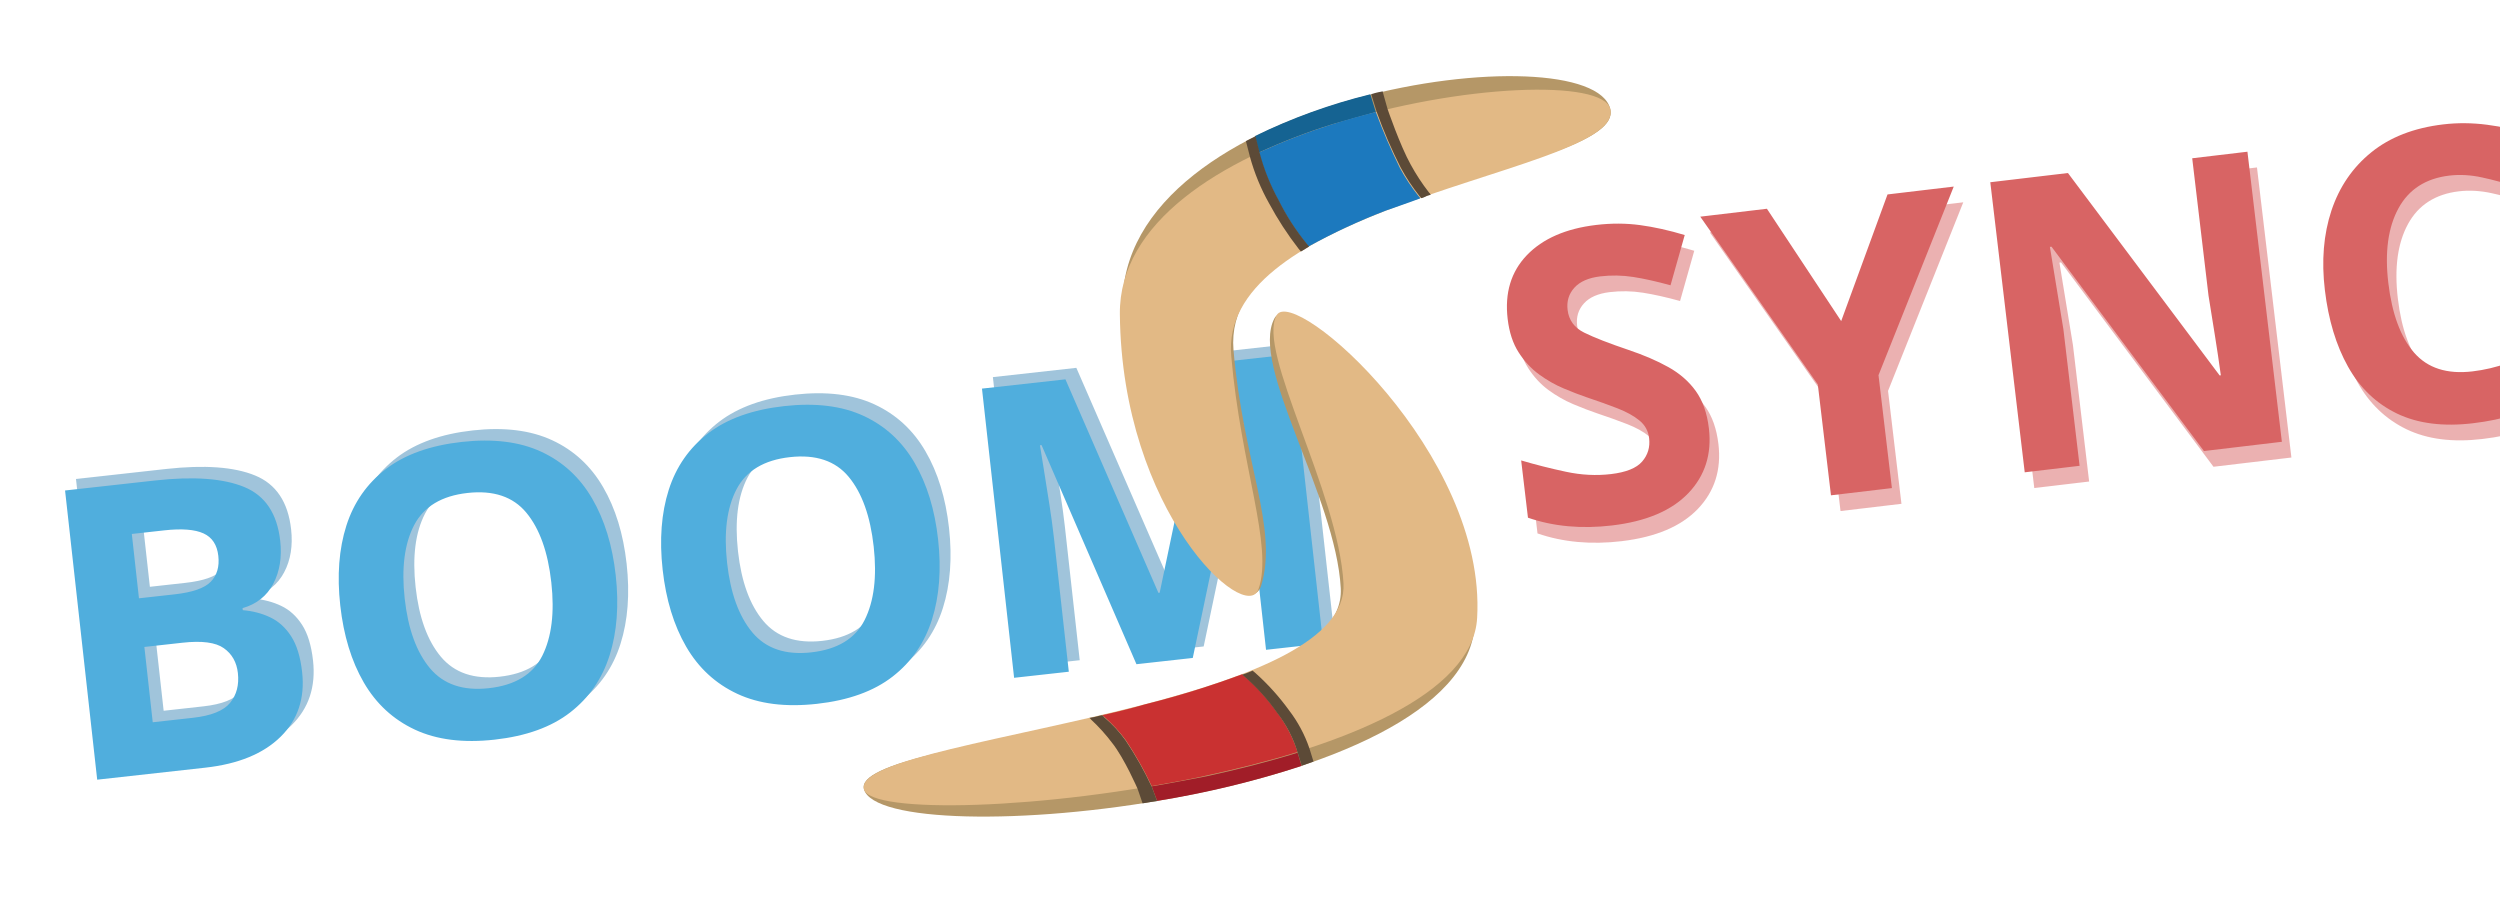
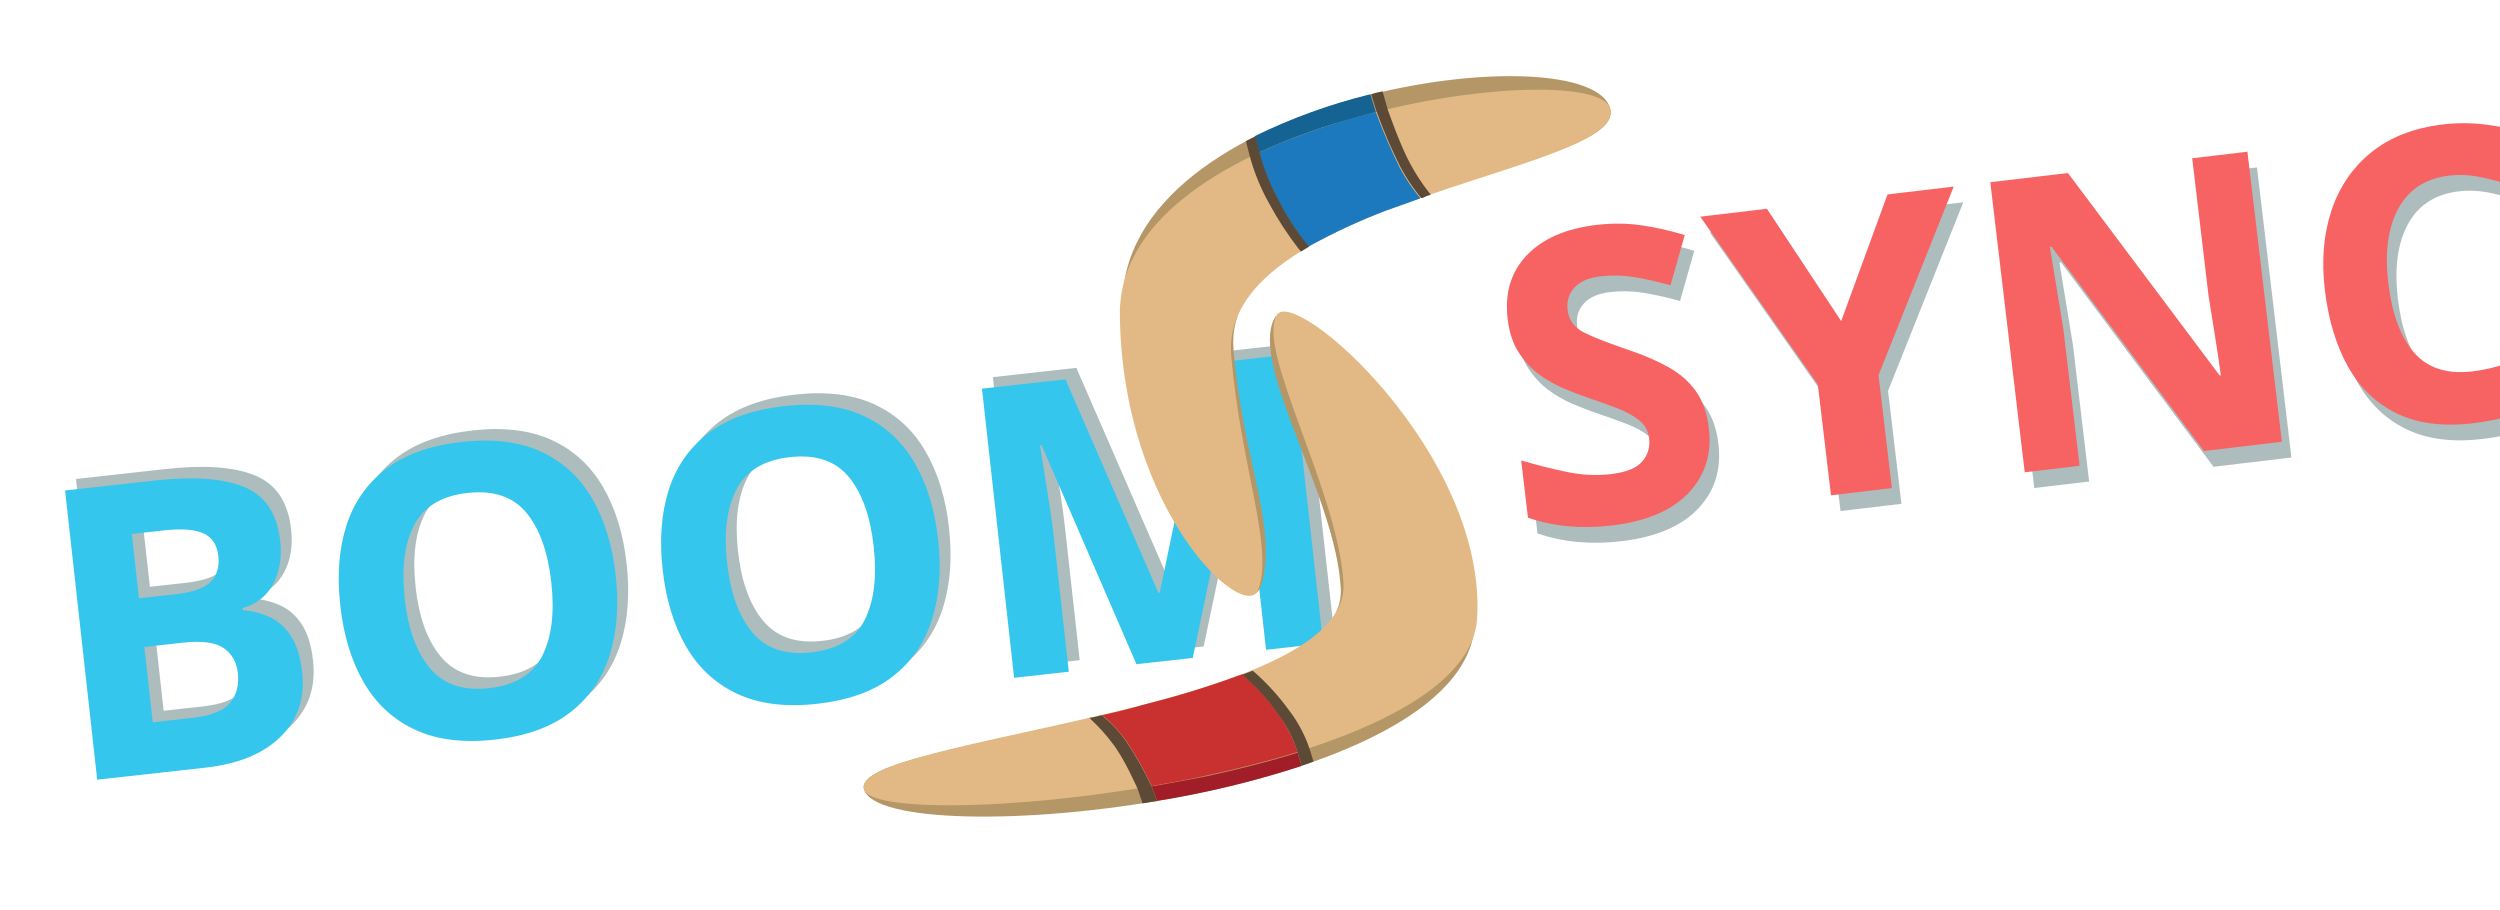
<svg xmlns="http://www.w3.org/2000/svg" id="Layer_1" data-name="Layer 1" viewBox="0 0 550 200">
  <defs>
-     <style>.cls-1{fill:none;}.cls-2,.cls-5{opacity:0.5;}.cls-2,.cls-3,.cls-4,.cls-5,.cls-6,.cls-7,.cls-8{isolation:isolate;}.cls-3,.cls-4,.cls-5,.cls-7,.cls-8{font-size:90px;font-family:DINAlternate-Bold, DIN Alternate;font-weight:700;}.cls-3{fill:#418ab7;}.cls-12,.cls-4{fill:#c93131;}.cls-5,.cls-8{fill:#d86464;}.cls-7{fill:#50aedd;}.cls-9{fill:#b59767;}.cls-10{fill:#e2b985;}.cls-11{fill:#a11d28;}.cls-13{fill:#5c4a37;}.cls-14{fill:#156392;}.cls-15{fill:#1c79be;}</style>
+     <style>.cls-1{fill:none;}.cls-2,.cls-5{opacity:0.5;}.cls-2,.cls-3,.cls-4,.cls-5,.cls-6,.cls-7,.cls-8{isolation:isolate;}.cls-3,.cls-4,.cls-5,.cls-7,.cls-8{font-size:90px;font-family:DINAlternate-Bold, DIN Alternate;font-weight:700;}.cls-3,.cls-5{fill:#5c7b7c;}.cls-12,.cls-4{fill:#c93131;}.cls-7{fill:#35c6ed;}.cls-8{fill:#f76363;}.cls-9{fill:#b59767;}.cls-10{fill:#e2b985;}.cls-11{fill:#a11d28;}.cls-13{fill:#5c4a37;}.cls-14{fill:#156392;}.cls-15{fill:#1c79be;}</style>
  </defs>
  <g id="logo">
    <rect class="cls-1" x="11.87" y="93.03" width="235.19" height="74.1" transform="translate(-14.43 16.17) rotate(-6.77)" />
    <g class="cls-2">
      <text class="cls-3" transform="matrix(0.99, -0.11, 0.11, 0.99, 15.77, 169.89)">BOOM</text>
      <text class="cls-4" transform="matrix(0.99, -0.11, 0.11, 0.99, 247.15, 143.34)">
        <tspan xml:space="preserve">       </tspan>
      </text>
    </g>
    <rect class="cls-1" x="330.46" y="43.34" width="230.39" height="74.1" transform="translate(-6.37 53.11) rotate(-6.77)" />
    <text class="cls-5" transform="translate(334.49 120.79) rotate(-6.77)">SYNC</text>
    <rect class="cls-1" x="9.46" y="95.53" width="235.19" height="74.1" transform="translate(-14.75 15.91) rotate(-6.77)" />
    <g class="cls-6">
      <text class="cls-7" transform="matrix(0.99, -0.11, 0.11, 0.99, 13.37, 172.42)">BOOM</text>
      <text class="cls-4" transform="matrix(0.99, -0.11, 0.11, 0.99, 244.76, 145.87)">
        <tspan xml:space="preserve">       </tspan>
      </text>
    </g>
    <rect class="cls-1" x="328.36" y="39.84" width="230.39" height="74.1" transform="translate(-5.97 52.83) rotate(-6.77)" />
    <text class="cls-8" transform="translate(332.39 117.33) rotate(-6.77)">SYNC</text>
    <g id="boomerang">
      <path class="cls-9" d="M190.07,173.64c-3.2-11.6,106.4-15.5,104.9-44.2-1.1-20.4-20.1-49-14.6-59.4,4.3-8.1,45.5,30.4,44.1,67C323,176.34,194.17,188.24,190.07,173.64Z" />
      <path class="cls-10" d="M190.07,173.64c-1.6-6.4,32.1-11,61.8-18.7,23.4-6.1,44.4-14.1,43.7-26.6-1.1-20.2-19.2-51.1-14.7-59,3.8-6.7,46.2,30.4,44.1,66.6-.9,16.7-29.3,28.2-59.7,34.7C229.87,178.24,191.47,179.14,190.07,173.64Z" />
    </g>
    <g id="boomerang-2" data-name="boomerang">
      <path class="cls-11" d="M253.37,173l1.2,3.2a211,211,0,0,0,31.8-7.7l-.9-2.9h0c-6.4,2-13.2,3.7-20.1,5.2C261.37,171.54,257.37,172.34,253.37,173Z" />
      <path class="cls-12" d="M242.47,157.34a2.22,2.22,0,0,1,.5.4,31.94,31.94,0,0,1,4.7,5.1,77,77,0,0,1,5.7,10.1c4-.7,8-1.4,12-2.3,6.9-1.5,13.7-3.2,20.1-5.2a29.33,29.33,0,0,0-4.5-8.7,44.5,44.5,0,0,0-7.1-7.9,6.12,6.12,0,0,1-.6-.5,199,199,0,0,1-21.3,6.6C248.87,155.84,245.67,156.64,242.47,157.34Z" />
    </g>
    <path class="cls-13" d="M239.67,157.94a1.2,1.2,0,0,1,.4.4,38.89,38.89,0,0,1,4.6,5.1c2.7,3.4,5.6,10.1,5.6,10.1l1.1,3.2,1.8-.3,1.4-.2h0l-1.2-3.2a77,77,0,0,0-5.7-10.1,27.77,27.77,0,0,0-4.7-5.1,1.73,1.73,0,0,0-.5-.5l-.5.1A15.53,15.53,0,0,1,239.67,157.94Z" />
    <path class="cls-13" d="M273.27,148.44a6.12,6.12,0,0,0,.6.5,44.5,44.5,0,0,1,7.1,7.9,26.68,26.68,0,0,1,4.5,8.7h0l.9,2.9h.1l2.5-.9-.9-2.9h0a29.29,29.29,0,0,0-4.5-8.4,51.7,51.7,0,0,0-7.4-8.2,6.12,6.12,0,0,1-.6-.5l-1.2.5Z" />
    <g id="boomerang-3" data-name="boomerang">
      <path class="cls-9" d="M354.27,24c3.3,14-85.8,18.4-82.9,53,2.1,24.6,9.9,39.2,6.1,51.8-3,9.8-29.5-16.9-30.5-61.1C245.77,20.44,350.07,6.54,354.27,24Z" />
      <path class="cls-10" d="M354.27,24c1.7,7.8-25.5,13.1-49.3,22.3-18.7,7.3-35.4,16.9-34.1,32,2.1,24.4,9.3,41.8,6,51.3-2.7,8-30.1-16.9-30.5-60.5-.2-20.2,22.2-34,46.7-41.7C321.57,18.34,352.77,17.44,354.27,24Z" />
    </g>
    <g id="boomerang-4" data-name="boomerang">
      <path class="cls-14" d="M302.67,24.64l-1.2-3.9a125.81,125.81,0,0,0-25.4,9.2l.9,3.6h0a134.28,134.28,0,0,1,16.1-6.2Z" />
      <path class="cls-15" d="M312.47,43.64a2.22,2.22,0,0,0-.4-.5,42.27,42.27,0,0,1-4.1-6.2,129.89,129.89,0,0,1-5.3-12.3q-4.8,1.2-9.6,2.7a141.12,141.12,0,0,0-16.1,6.2,45.84,45.84,0,0,0,4.2,10.5,56.13,56.13,0,0,0,6.2,9.6,2.83,2.83,0,0,1,.5.6,134,134,0,0,1,17-7.9C307.47,45.44,310,44.54,312.47,43.64Z" />
    </g>
    <path class="cls-13" d="M314.77,42.84a2.22,2.22,0,0,0-.4-.5,45.11,45.11,0,0,1-4-6.1C308,32,305.27,24,305.27,24l-1.1-3.9-1.4.3-1.1.3h0l1.2,3.9a106.63,106.63,0,0,0,5.3,12.3,42.28,42.28,0,0,0,4.1,6.2,2.22,2.22,0,0,1,.4.5l.4-.1A6.69,6.69,0,0,1,314.77,42.84Z" />
    <path class="cls-13" d="M288,54.24a6.12,6.12,0,0,1-.5-.6,52,52,0,0,1-6.2-9.6,45.84,45.84,0,0,1-4.2-10.5h0l-.9-3.6-.1.1-2,1,.9,3.5h0a45.4,45.4,0,0,0,4.2,10.2,72,72,0,0,0,6.5,10,6.12,6.12,0,0,0,.5.6l1-.6Z" />
  </g>
</svg>
